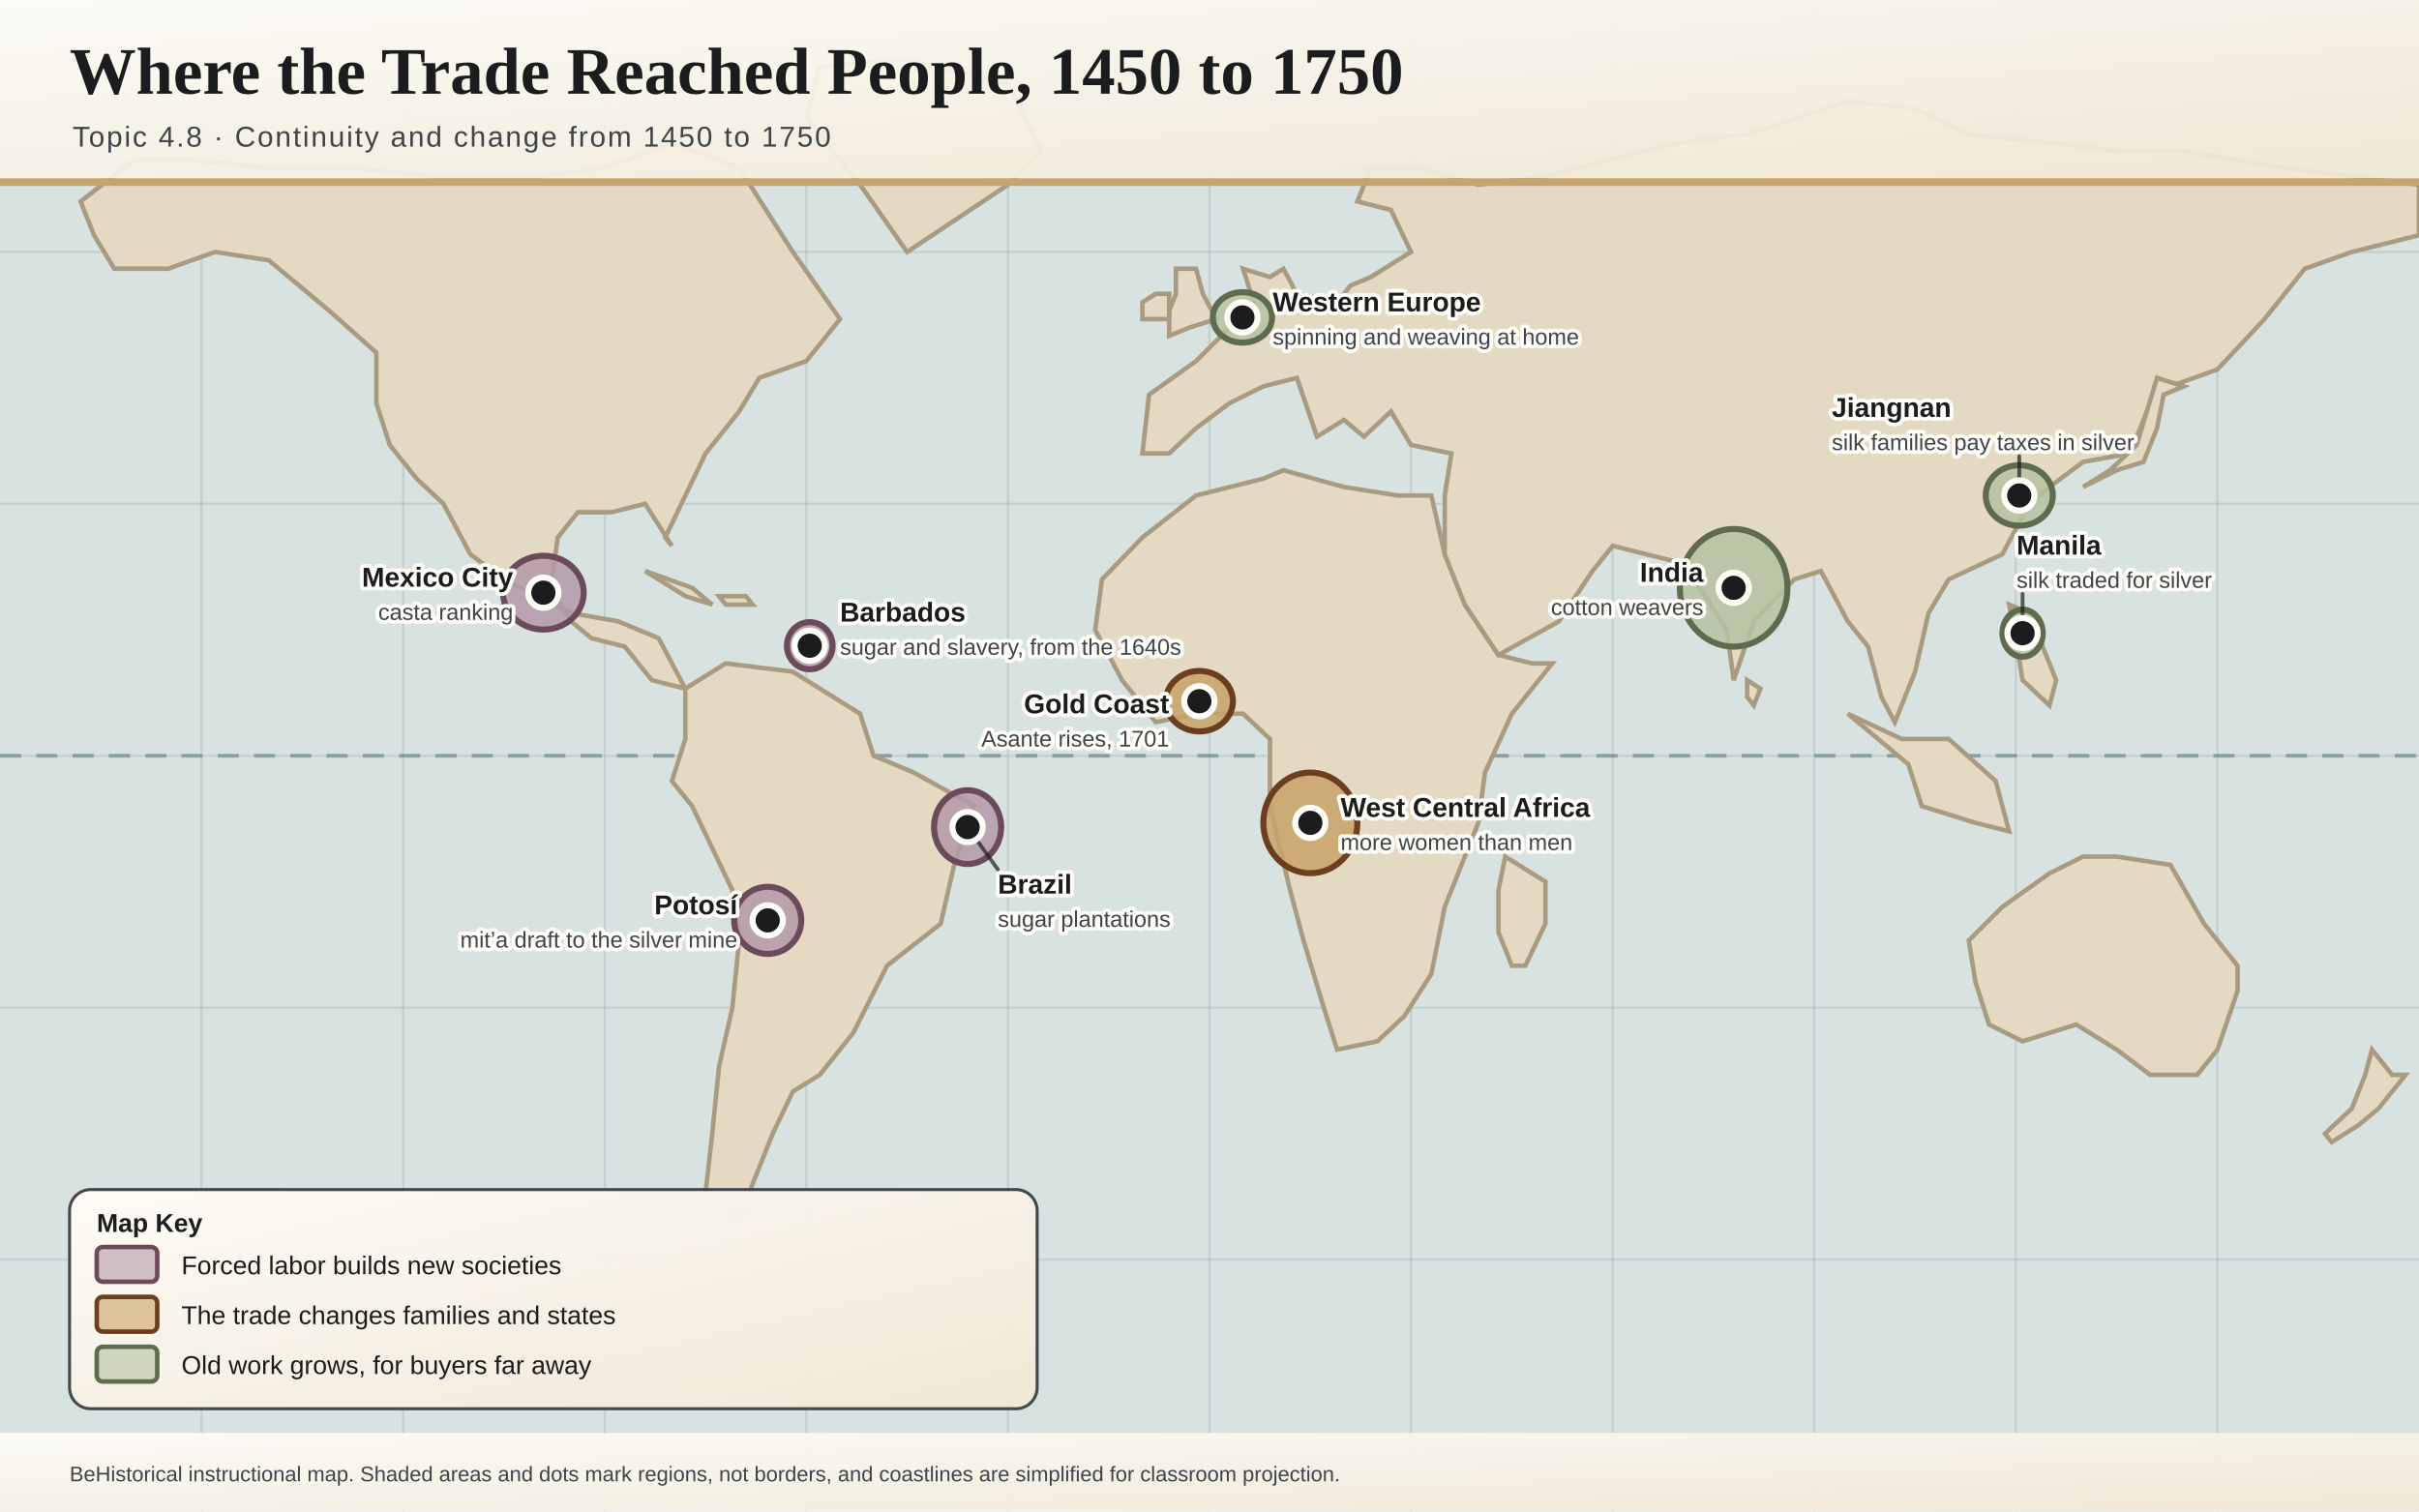
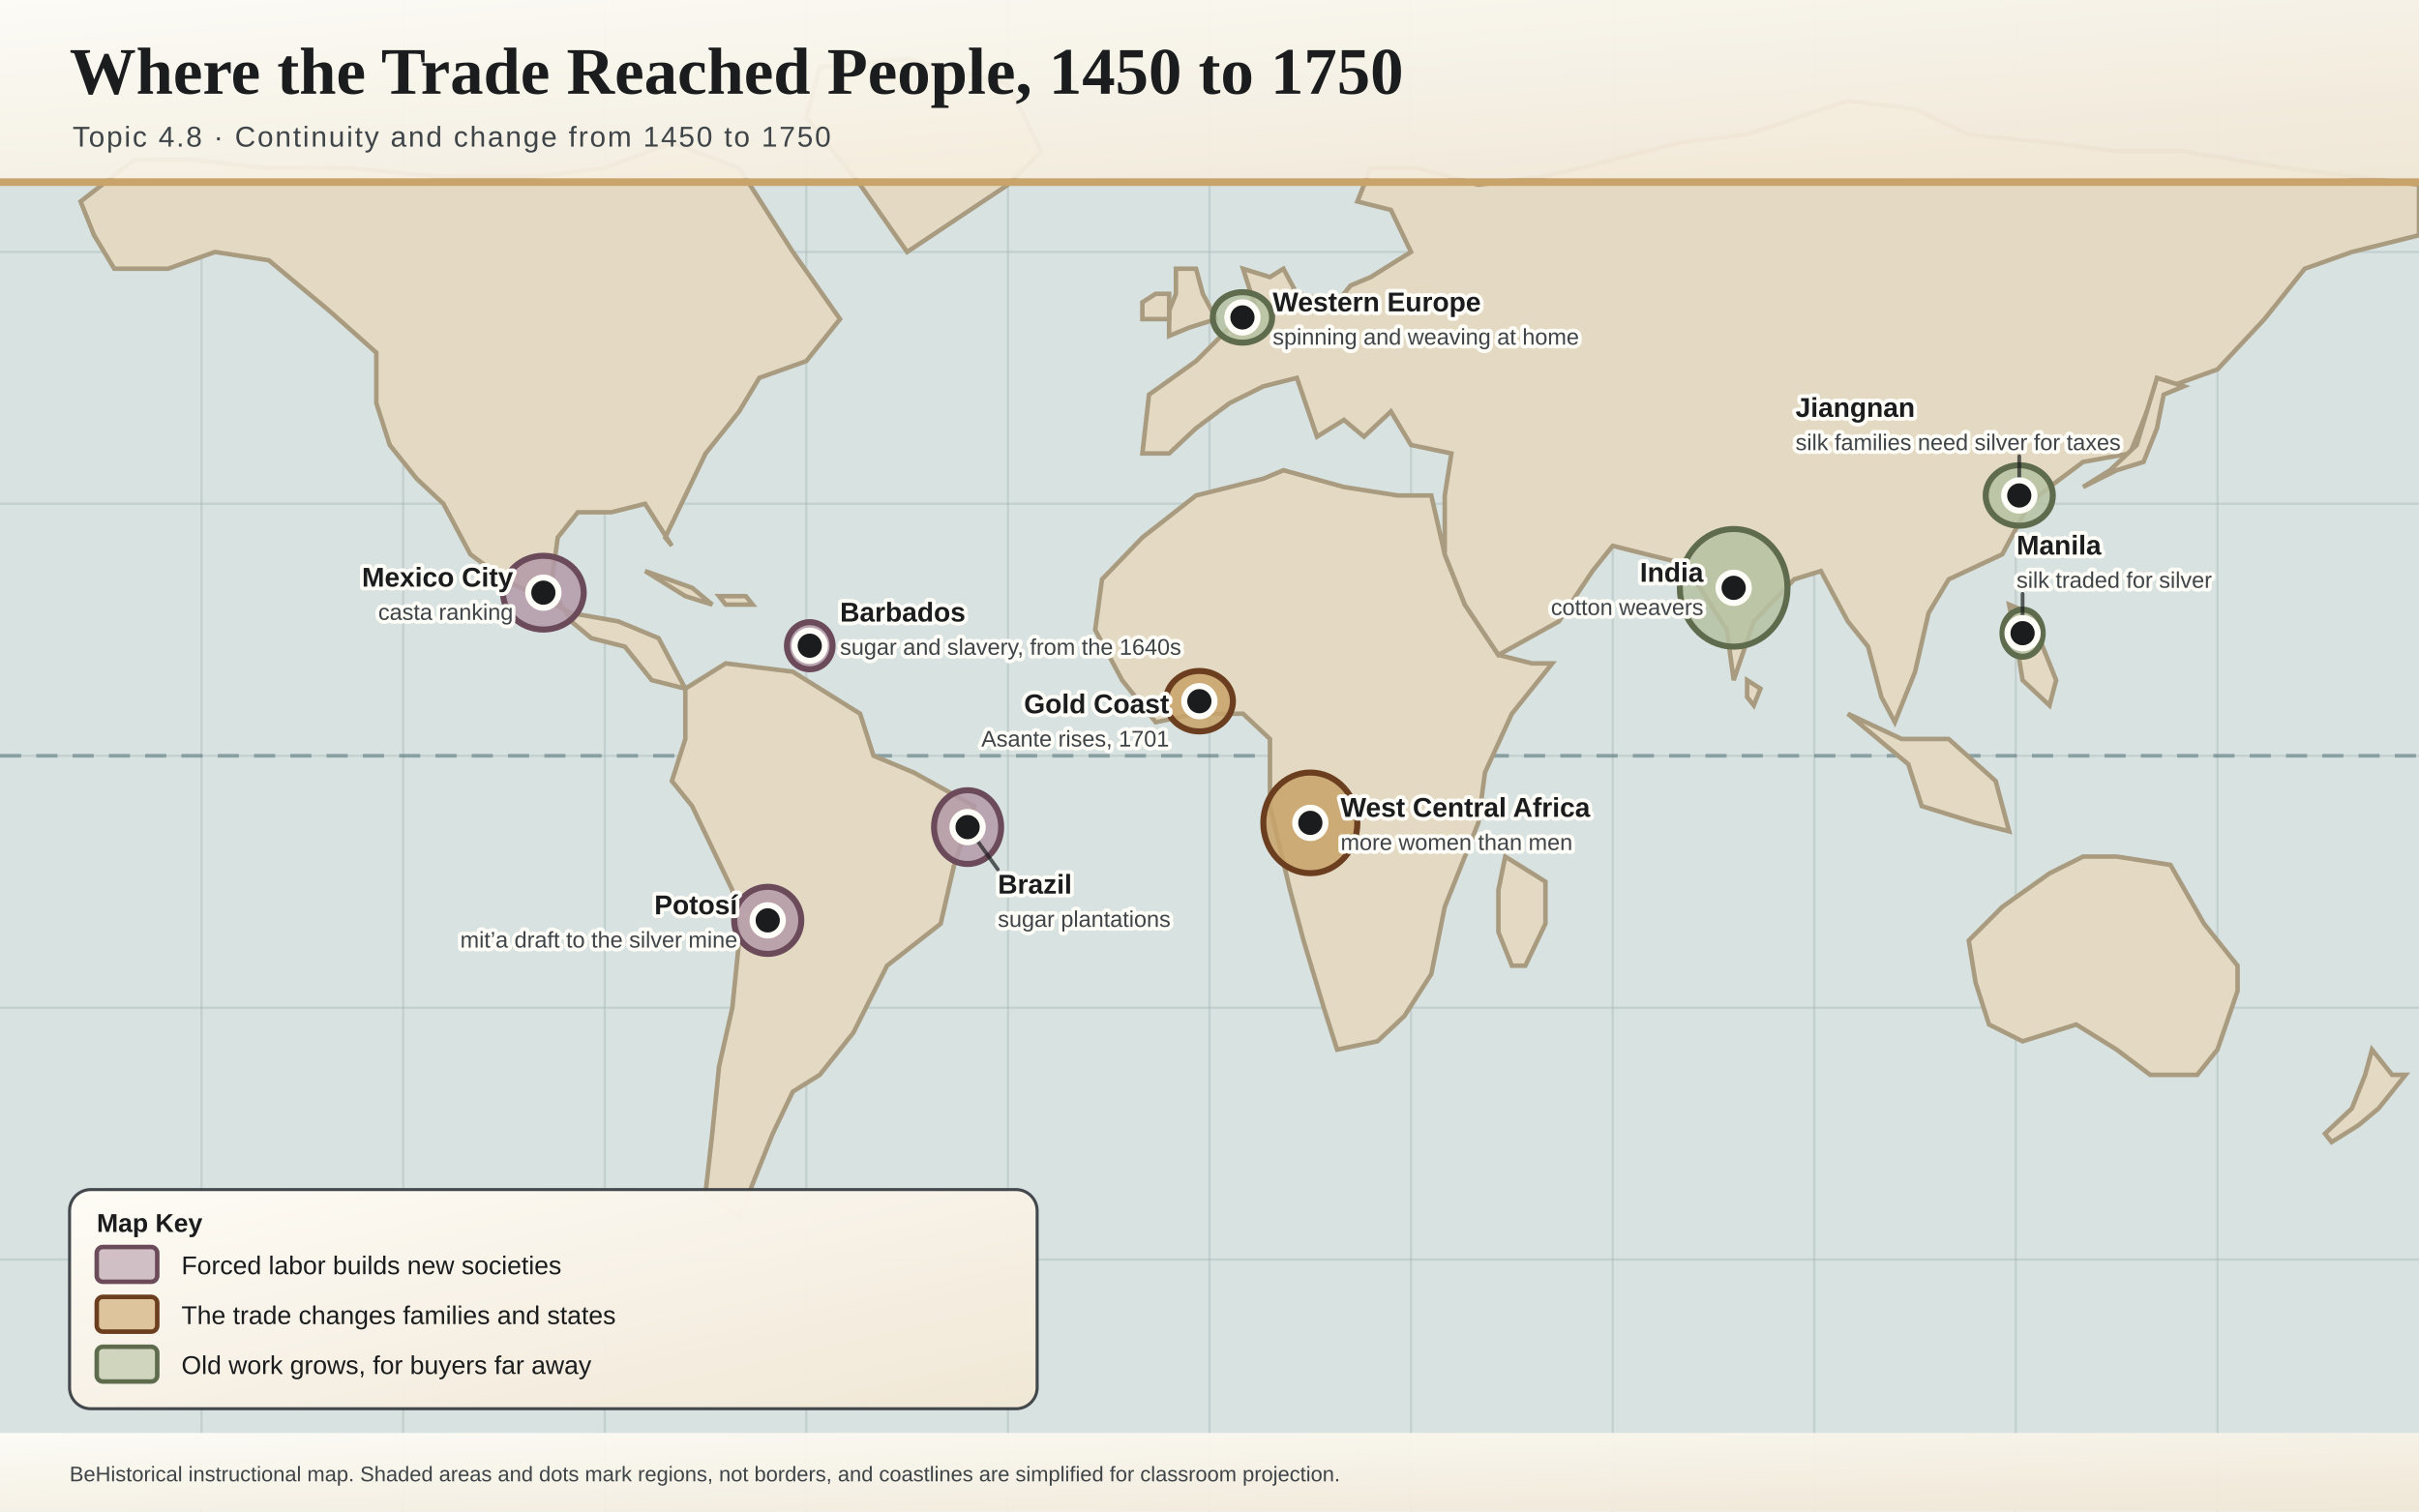
<svg xmlns="http://www.w3.org/2000/svg" width="1600" height="1000" viewBox="0 0 1600 1000" preserveAspectRatio="xMidYMid meet" role="img" aria-labelledby="map-title map-desc">
  <defs>
    <linearGradient id="paper" x1="0" x2="1" y1="0" y2="1">
      <stop offset="0" stop-color="#FFFDF7" />
      <stop offset="1" stop-color="#F1E7D5" />
    </linearGradient>
    <marker id="arrow" markerWidth="20" markerHeight="16" refX="17" refY="8" orient="auto" markerUnits="userSpaceOnUse">
      <path d="M0,0 L20,8 L0,16 Z" fill="#8C5A2B" />
    </marker>
    <style>
      .title{font-family:Georgia,'Times New Roman',serif;font-weight:700;font-size:44px;fill:#1A1C1D}
      .subtitle{font-family:Arial,Helvetica,sans-serif;font-size:19px;fill:#3E4447;letter-spacing:1.2px;text-transform:uppercase}
      .region{font-family:Georgia,'Times New Roman',serif;font-weight:700;font-size:21px;letter-spacing:.5px}
      .place{font-family:Arial,Helvetica,sans-serif;font-weight:700;font-size:18px;fill:#1A1C1D}
      .placenote{font-family:Arial,Helvetica,sans-serif;font-size:15px;fill:#3E4447}
      .small{font-family:Arial,Helvetica,sans-serif;font-size:17px;fill:#1A1C1D}
      .tiny{font-family:Arial,Helvetica,sans-serif;font-size:14px;fill:#3E4447}
      .badgenum{font-family:Arial,Helvetica,sans-serif;font-weight:700;font-size:19px;fill:#FFFDF7}
      .badge{fill:#8C5A2B;stroke:#FFFDF7;stroke-width:3}
      .halo{paint-order:stroke;stroke:#FFFDF7;stroke-width:5;stroke-linejoin:round}
      .city{fill:#1A1C1D;stroke:#FFFDF7;stroke-width:4}
      .leader{stroke:#1A1C1D;stroke-width:2.5;stroke-linecap:round;opacity:.7}
      .flow{fill:none;stroke:#8C5A2B;stroke-width:6;stroke-linecap:round;opacity:.9}
      #land path{fill:#E4DAC4;stroke:#A99B7F;stroke-width:3}
      #graticule line{stroke:#9FB0AE;stroke-width:1.5;opacity:.35}
    </style>
  </defs>
  <rect width="1600" height="1000" fill="#D7E2E1" />
  <g id="graticule">
    <line x1="133.3" y1="0" x2="133.3" y2="1000" />
    <line x1="266.7" y1="0" x2="266.7" y2="1000" />
    <line x1="400.0" y1="0" x2="400.0" y2="1000" />
    <line x1="533.3" y1="0" x2="533.3" y2="1000" />
    <line x1="666.7" y1="0" x2="666.7" y2="1000" />
    <line x1="800.0" y1="0" x2="800.0" y2="1000" />
    <line x1="933.3" y1="0" x2="933.3" y2="1000" />
    <line x1="1066.7" y1="0" x2="1066.7" y2="1000" />
    <line x1="1200.0" y1="0" x2="1200.0" y2="1000" />
    <line x1="1333.3" y1="0" x2="1333.3" y2="1000" />
    <line x1="1466.7" y1="0" x2="1466.7" y2="1000" />
    <line x1="0" y1="833.3" x2="1600" y2="833.3" />
    <line x1="0" y1="666.7" x2="1600" y2="666.7" />
    <line x1="0" y1="500.0" x2="1600" y2="500.0" />
    <line x1="0" y1="333.3" x2="1600" y2="333.3" />
    <line x1="0" y1="166.7" x2="1600" y2="166.7" />
  </g>
  <line x1="0" y1="500.0" x2="1600" y2="500.0" stroke="#4E6B72" stroke-width="2.5" stroke-dasharray="14 10" opacity=".5" />
  <g id="land">
    <path id="land-greenland" d="M600.0,166.7 L666.7,122.2 L688.9,100.0 L666.7,55.6 L600.0,38.9 L542.2,44.4 L533.3,77.8 L568.9,122.2 L600.0,166.7 Z" />
    <path id="land-northAmerica" d="M53.3,133.3 L88.9,105.6 L124.4,105.6 L177.8,111.1 L231.1,111.1 L288.9,116.7 L355.6,116.7 L400.0,111.1 L444.4,94.4 L488.9,111.1 L524.4,166.7 L555.6,211.1 L533.3,238.9 L502.2,250.0 L488.9,272.2 L466.7,300.0 L440.0,355.6 L444.4,361.1 L426.7,333.3 L404.4,338.9 L382.2,338.9 L368.9,355.6 L364.4,388.9 L377.8,411.1 L391.1,422.2 L413.3,427.8 L431.1,450.0 L453.3,455.6 L435.6,422.2 L408.9,411.1 L377.8,405.6 L333.3,383.3 L311.1,366.7 L293.3,333.3 L275.6,316.7 L257.8,294.4 L248.9,266.7 L248.9,233.3 L217.8,205.6 L177.8,172.2 L142.2,166.7 L111.1,177.8 L75.6,177.8 L62.2,155.6 L53.3,133.3 Z" />
    <path id="land-southAmerica" d="M453.3,455.6 L480.0,438.9 L524.4,444.4 L568.9,472.2 L577.8,500.0 L604.4,511.1 L644.4,533.3 L631.1,572.2 L622.2,611.1 L586.7,638.9 L564.4,683.3 L542.2,711.1 L524.4,722.2 L511.1,750.0 L497.8,783.3 L488.9,805.6 L466.7,788.9 L471.1,750.0 L475.6,705.6 L484.4,666.7 L488.9,622.2 L484.4,588.9 L457.8,533.3 L444.4,516.7 L453.3,488.9 L453.3,455.6 Z" />
    <path id="land-africa" d="M724.4,416.7 L728.9,383.3 L755.6,355.6 L791.1,327.8 L835.6,316.7 L848.9,311.1 L888.9,322.2 L924.4,327.8 L946.7,327.8 L955.6,366.7 L968.9,400.0 L991.1,433.3 L1013.3,438.9 L1026.7,438.9 L1000.0,472.2 L982.2,511.1 L977.8,544.4 L955.6,600.0 L946.7,644.4 L928.9,672.2 L911.1,688.9 L884.4,694.4 L875.6,666.7 L862.2,622.2 L853.3,588.9 L840.0,533.3 L840.0,488.9 L822.2,472.2 L791.1,472.2 L764.4,477.8 L742.2,450.0 L724.4,416.7 Z" />
    <path id="land-eurasia" d="M755.6,300.0 L760.0,261.1 L791.1,238.9 L813.3,216.7 L831.1,205.6 L822.2,177.8 L840.0,183.3 L848.9,177.8 L857.8,194.4 L884.4,200.0 L893.3,188.9 L906.7,183.3 L924.4,172.2 L933.3,166.7 L920.0,138.9 L897.8,133.3 L906.7,111.1 L937.8,111.1 L977.8,122.2 L1022.2,116.7 L1066.7,105.6 L1111.1,94.4 L1155.6,88.9 L1222.2,66.7 L1266.7,72.2 L1302.2,88.9 L1355.6,94.4 L1400.0,100.0 L1444.4,100.0 L1511.1,111.1 L1555.6,116.7 L1600.0,122.2 L1600.0,155.6 L1555.6,166.7 L1524.4,177.8 L1497.8,211.1 L1466.7,244.4 L1435.6,255.6 L1422.2,266.7 L1408.9,300.0 L1377.8,305.6 L1355.6,322.2 L1342.2,333.3 L1324.4,366.7 L1288.9,383.3 L1275.6,405.6 L1266.7,444.4 L1253.3,477.8 L1244.4,461.1 L1235.6,427.8 L1222.2,411.1 L1204.4,377.8 L1186.7,383.3 L1160.0,411.1 L1146.7,450.0 L1142.2,416.7 L1124.4,388.9 L1111.1,372.2 L1088.9,366.7 L1066.7,361.1 L1053.3,377.8 L1031.1,411.1 L991.1,433.3 L968.9,400.0 L955.6,366.7 L955.6,327.8 L960.0,300.0 L933.3,294.4 L920.0,272.2 L902.2,288.9 L888.9,277.8 L871.1,288.9 L857.8,250.0 L835.6,255.6 L813.3,266.7 L791.1,283.3 L773.3,300.0 L755.6,300.0 Z" />
    <path id="land-britain" d="M773.3,222.2 L786.7,216.7 L804.4,211.1 L795.6,194.4 L791.1,177.8 L777.8,177.8 L777.8,194.4 L773.3,205.6 L773.3,222.2 Z" />
    <path id="land-ireland" d="M755.6,211.1 L773.3,211.1 L773.3,194.4 L764.4,194.4 L755.6,200.0 L755.6,211.1 Z" />
    <path id="land-japan" d="M1377.8,322.2 L1400.0,311.1 L1417.8,305.6 L1426.7,283.3 L1431.1,261.1 L1444.4,255.6 L1426.7,250.0 L1413.3,294.4 L1395.6,311.1 L1377.8,322.2 Z" />
    <path id="land-indonesia" d="M1222.2,472.2 L1262.2,505.6 L1271.1,533.3 L1306.7,544.4 L1328.9,550.0 L1320.0,516.7 L1288.9,488.9 L1257.8,488.9 L1222.2,472.2 Z" />
    <path id="land-philippines" d="M1328.9,400.0 L1342.2,405.6 L1351.1,427.8 L1360.0,450.0 L1355.6,466.7 L1337.8,450.0 L1333.3,422.2 L1328.9,400.0 Z" />
    <path id="land-australia" d="M1302.2,622.2 L1306.7,650.0 L1315.6,677.8 L1337.8,688.9 L1373.3,677.8 L1400.0,694.4 L1422.2,711.1 L1453.3,711.1 L1466.7,694.4 L1480.0,655.6 L1480.0,638.9 L1457.8,611.1 L1435.6,572.2 L1400.0,566.7 L1377.8,566.7 L1355.6,577.8 L1324.4,600.0 L1302.2,622.2 Z" />
    <path id="land-newZealand" d="M1568.9,694.4 L1582.2,711.1 L1591.1,711.1 L1573.3,733.3 L1560.0,744.4 L1542.2,755.6 L1537.8,750.0 L1555.6,733.3 L1564.4,711.1 L1568.9,694.4 Z" />
    <path id="land-madagascar" d="M995.6,566.7 L1022.2,583.3 L1022.2,611.1 L1008.9,638.9 L1000.0,638.9 L991.1,616.7 L991.1,588.9 L995.6,566.7 Z" />
    <path id="land-cuba" d="M426.7,377.8 L457.8,388.9 L471.1,400.0 L453.3,394.4 L426.7,377.8 Z" />
    <path id="land-hispaniola" d="M475.6,394.4 L493.3,394.4 L497.8,400.0 L480.0,400.0 L475.6,394.4 Z" />
    <path id="land-sriLanka" d="M1155.6,450.0 L1164.4,455.6 L1160.0,466.7 L1155.6,461.1 L1155.6,450.0 Z" />
  </g>
  <g id="highlights">
    <ellipse cx="535.6" cy="427.2" rx="15.1" ry="15.6" fill="#B49AA8" fill-opacity="0.85" stroke="#6B4A5A" stroke-width="4" />
    <ellipse cx="640.0" cy="547.2" rx="22.2" ry="24.4" fill="#B49AA8" fill-opacity="0.85" stroke="#6B4A5A" stroke-width="4" />
    <ellipse cx="507.8" cy="608.9" rx="22.2" ry="22.2" fill="#B49AA8" fill-opacity="0.85" stroke="#6B4A5A" stroke-width="4" />
    <ellipse cx="359.4" cy="392.1" rx="26.7" ry="24.4" fill="#B49AA8" fill-opacity="0.85" stroke="#6B4A5A" stroke-width="4" />
    <ellipse cx="793.3" cy="463.9" rx="22.2" ry="20.0" fill="#C9A46A" fill-opacity="0.85" stroke="#6B3E1F" stroke-width="4" />
    <ellipse cx="866.7" cy="544.4" rx="31.1" ry="33.3" fill="#C9A46A" fill-opacity="0.85" stroke="#6B3E1F" stroke-width="4" />
    <ellipse cx="821.8" cy="210.0" rx="19.6" ry="16.7" fill="#B6C2A2" fill-opacity="0.85" stroke="#5E6B4C" stroke-width="4" />
    <ellipse cx="1146.7" cy="388.9" rx="35.6" ry="38.9" fill="#B6C2A2" fill-opacity="0.85" stroke="#5E6B4C" stroke-width="4" />
    <ellipse cx="1335.6" cy="327.8" rx="22.2" ry="20.0" fill="#B6C2A2" fill-opacity="0.85" stroke="#5E6B4C" stroke-width="4" />
    <ellipse cx="1337.8" cy="418.9" rx="13.3" ry="15.6" fill="#B6C2A2" fill-opacity="0.85" stroke="#5E6B4C" stroke-width="4" />
  </g>
  <g id="flows">
    
  </g>
  <g id="region-labels">
    
  </g>
  <g id="places">
    <circle class="city" cx="821.8" cy="210.0" r="10" />
    <text class="place halo" x="841.8" y="206.0" text-anchor="start">Western Europe</text>
    <text class="placenote halo" x="841.8" y="228.0" text-anchor="start">spinning and weaving at home</text>
    <circle class="city" cx="359.4" cy="392.1" r="10" />
    <text class="place halo" x="339.4" y="388.1" text-anchor="end">Mexico City</text>
    <text class="placenote halo" x="339.4" y="410.1" text-anchor="end">casta ranking</text>
    <circle class="city" cx="535.6" cy="427.2" r="10" />
    <text class="place halo" x="555.6" y="411.2" text-anchor="start">Barbados</text>
    <text class="placenote halo" x="555.6" y="433.2" text-anchor="start">sugar and slavery, from the 1640s</text>
    <line class="leader" x1="640.0" y1="547.2" x2="660.0" y2="575.2" />
    <circle class="city" cx="640.0" cy="547.2" r="10" />
    <text class="place halo" x="660.0" y="591.2" text-anchor="start">Brazil</text>
    <text class="placenote halo" x="660.0" y="613.2" text-anchor="start">sugar plantations</text>
    <circle class="city" cx="507.8" cy="608.9" r="10" />
    <text class="place halo" x="487.8" y="604.9" text-anchor="end">Potosí</text>
    <text class="placenote halo" x="487.8" y="626.9" text-anchor="end">mit’a draft to the silver mine</text>
    <circle class="city" cx="793.3" cy="463.9" r="10" />
    <text class="place halo" x="773.3" y="471.9" text-anchor="end">Gold Coast</text>
    <text class="placenote halo" x="773.3" y="493.9" text-anchor="end">Asante rises, 1701</text>
    <circle class="city" cx="866.7" cy="544.4" r="10" />
    <text class="place halo" x="886.7" y="540.4" text-anchor="start">West Central Africa</text>
    <text class="placenote halo" x="886.7" y="562.4" text-anchor="start">more women than men</text>
    <circle class="city" cx="1146.7" cy="388.9" r="10" />
    <text class="place halo" x="1126.7" y="384.9" text-anchor="end">India</text>
    <text class="placenote halo" x="1126.7" y="406.9" text-anchor="end">cotton weavers</text>
    <line class="leader" x1="1335.6" y1="327.8" x2="1335.6" y2="301.8" />
    <circle class="city" cx="1335.6" cy="327.8" r="10" />
-     <text class="place halo" x="1211.6" y="275.8" text-anchor="start">Jiangnan</text>
-     <text class="placenote halo" x="1211.6" y="297.8" text-anchor="start">silk families pay taxes in silver</text>
+     <text class="place halo" x="1187.6" y="275.8" text-anchor="start">Jiangnan</text>
+     <text class="placenote halo" x="1187.6" y="297.8" text-anchor="start">silk families need silver for taxes</text>
    <line class="leader" x1="1337.8" y1="418.9" x2="1337.8" y2="392.9" />
    <circle class="city" cx="1337.8" cy="418.9" r="10" />
    <text class="place halo" x="1333.8" y="366.9" text-anchor="start">Manila</text>
    <text class="placenote halo" x="1333.8" y="388.9" text-anchor="start">silk traded for silver</text>
  </g>
  <g id="titleband">
    <rect x="0" y="0" width="1600" height="118" fill="url(#paper)" opacity=".93" />
    <rect x="0" y="118" width="1600" height="5" fill="#C9A46A" />
    <text class="title" x="46" y="62">Where the Trade Reached People, 1450 to 1750</text>
    <text class="subtitle" x="48" y="97">Topic 4.8 · Continuity and change from 1450 to 1750</text>
  </g>
  <g id="legend" transform="translate(46,787)">
    <rect x="0" y="0" width="640" height="145" rx="14" fill="url(#paper)" stroke="#3E4447" stroke-width="2" opacity=".97" />
    <text class="small" x="18" y="28" font-weight="700">Map Key</text>
    <rect x="18" y="38" width="40" height="23" rx="4" fill="#B49AA8" fill-opacity=".6" stroke="#6B4A5A" stroke-width="3" />
    <text class="small" x="74" y="56">Forced labor builds new societies</text>
    <rect x="18" y="71" width="40" height="23" rx="4" fill="#C9A46A" fill-opacity=".6" stroke="#6B3E1F" stroke-width="3" />
    <text class="small" x="74" y="89">The trade changes families and states</text>
    <rect x="18" y="104" width="40" height="23" rx="4" fill="#B6C2A2" fill-opacity=".6" stroke="#5E6B4C" stroke-width="3" />
    <text class="small" x="74" y="122">Old work grows, for buyers far away</text>
  </g>
  <rect x="0" y="948" width="1600" height="52" fill="url(#paper)" opacity=".93" />
  <text class="tiny" x="46" y="980">BeHistorical instructional map. Shaded areas and dots mark regions, not borders, and coastlines are simplified for classroom projection.</text>
</svg>
